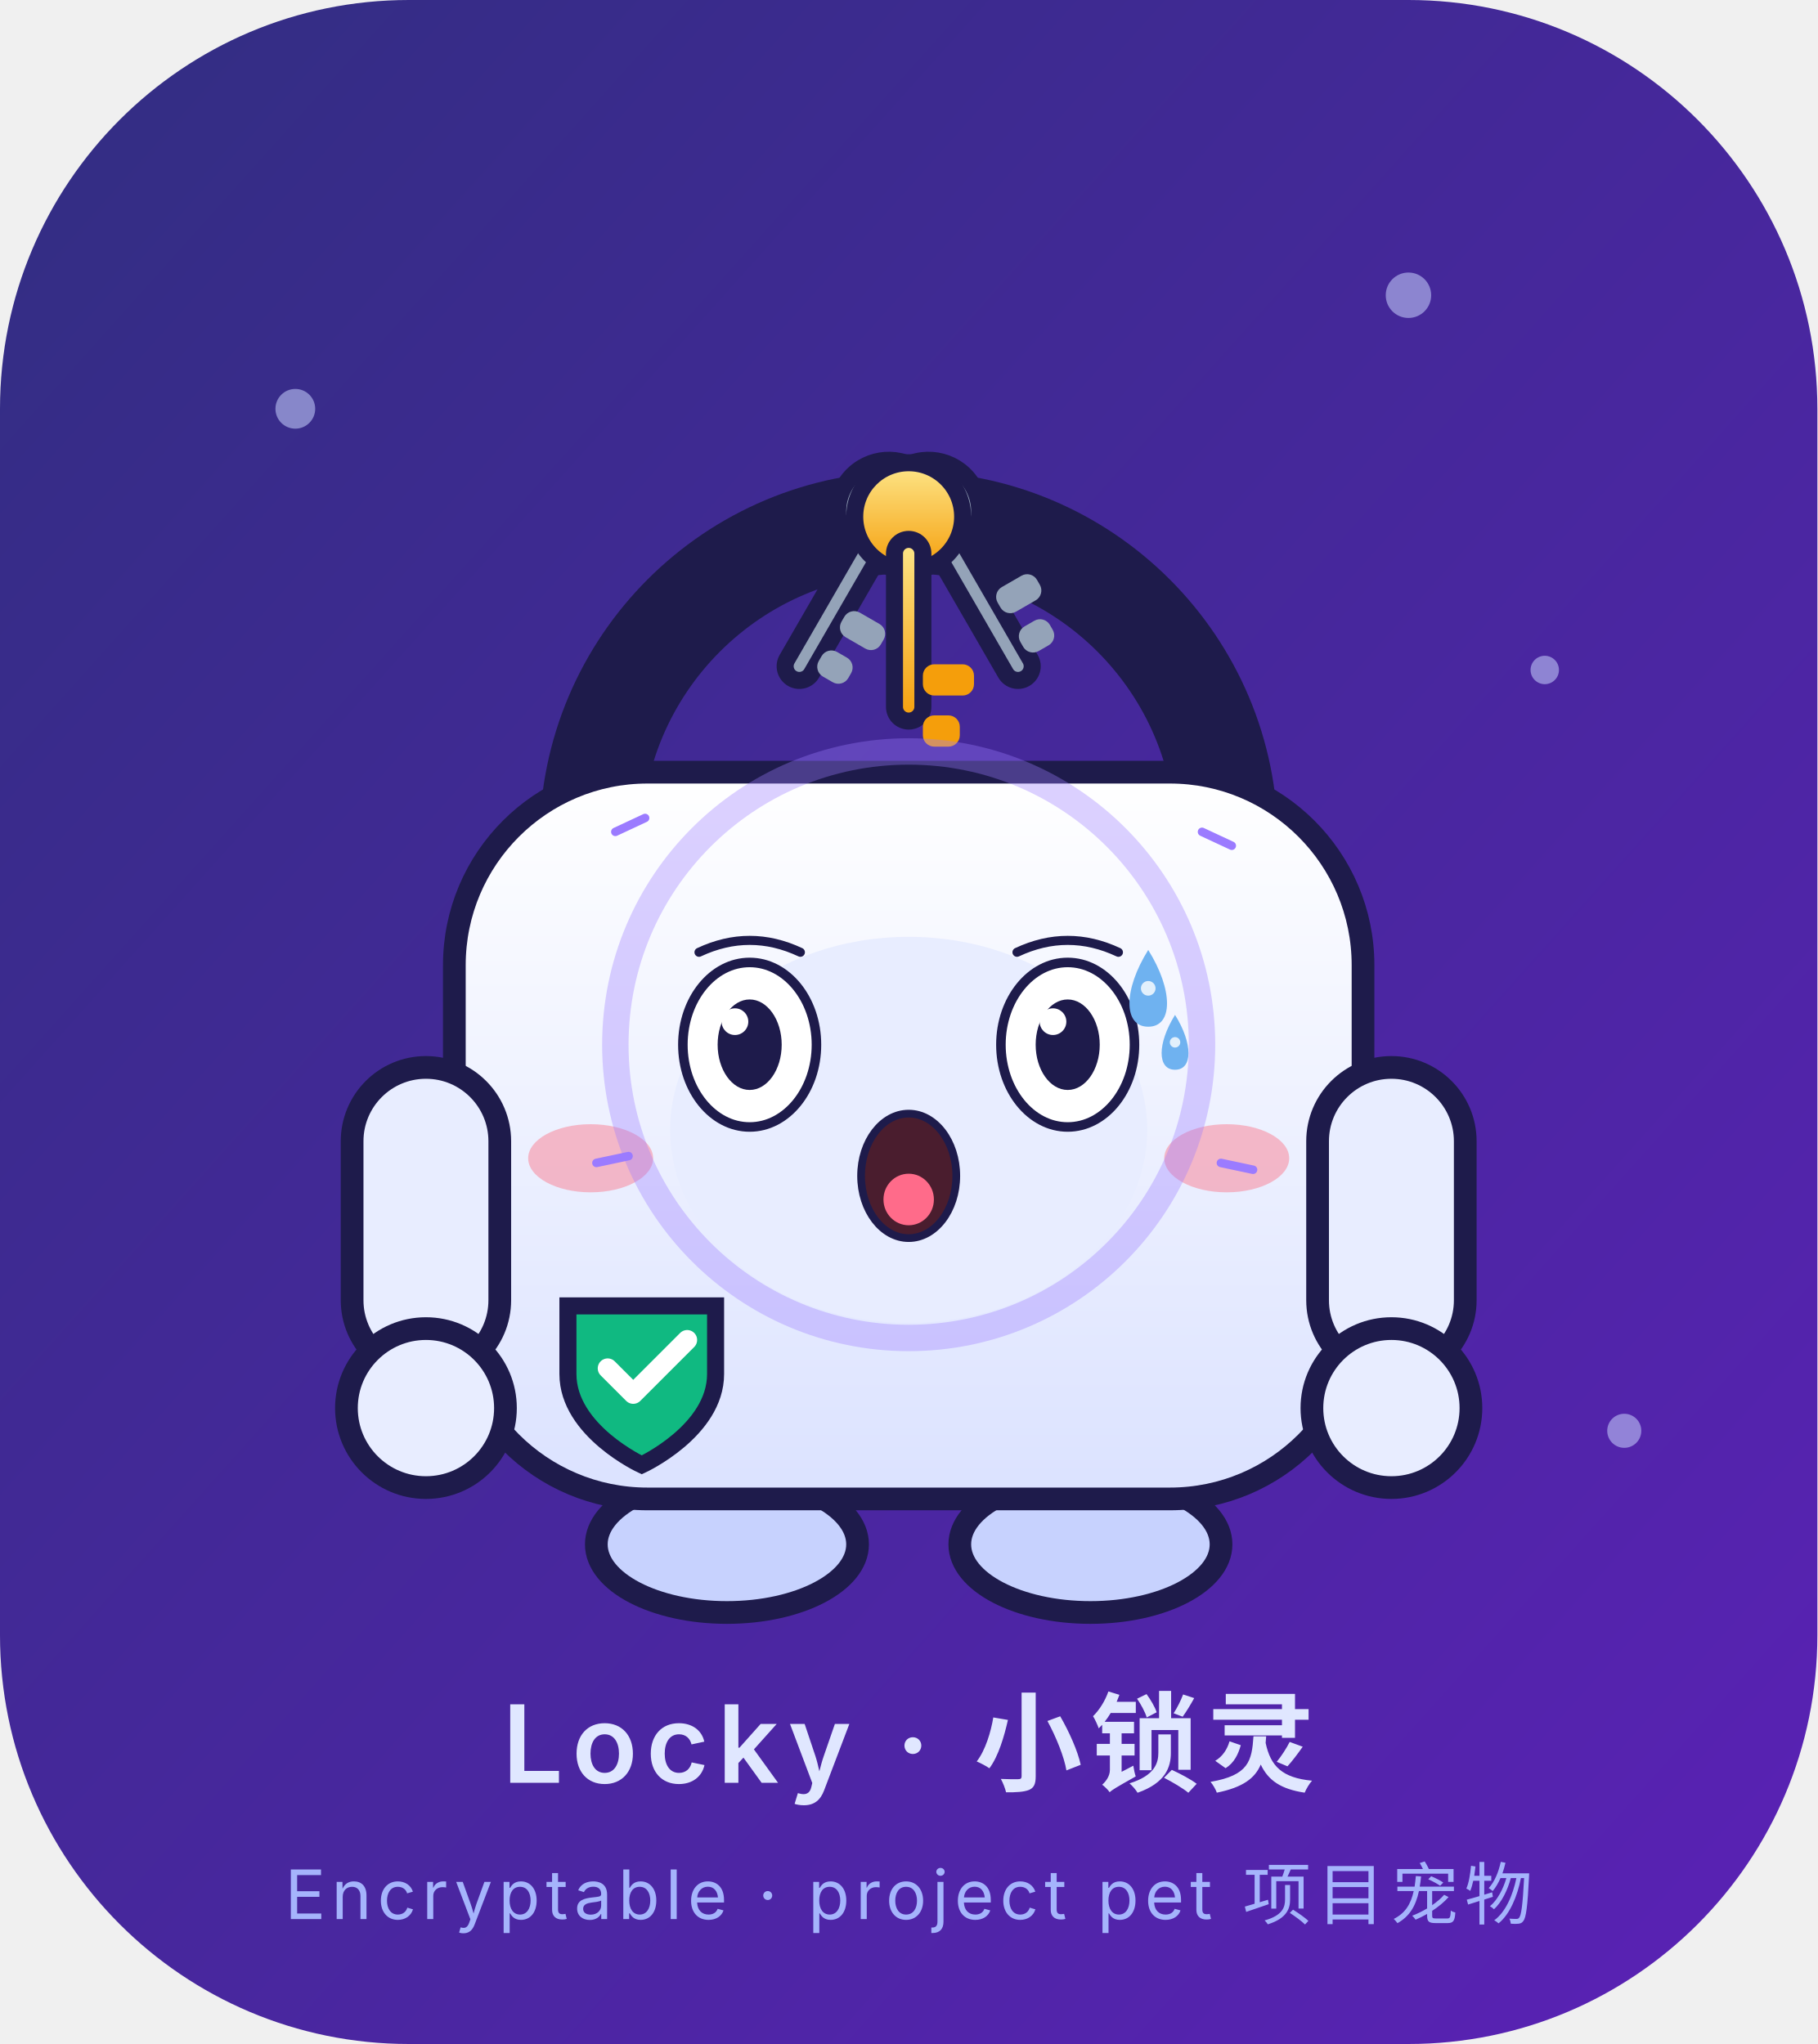
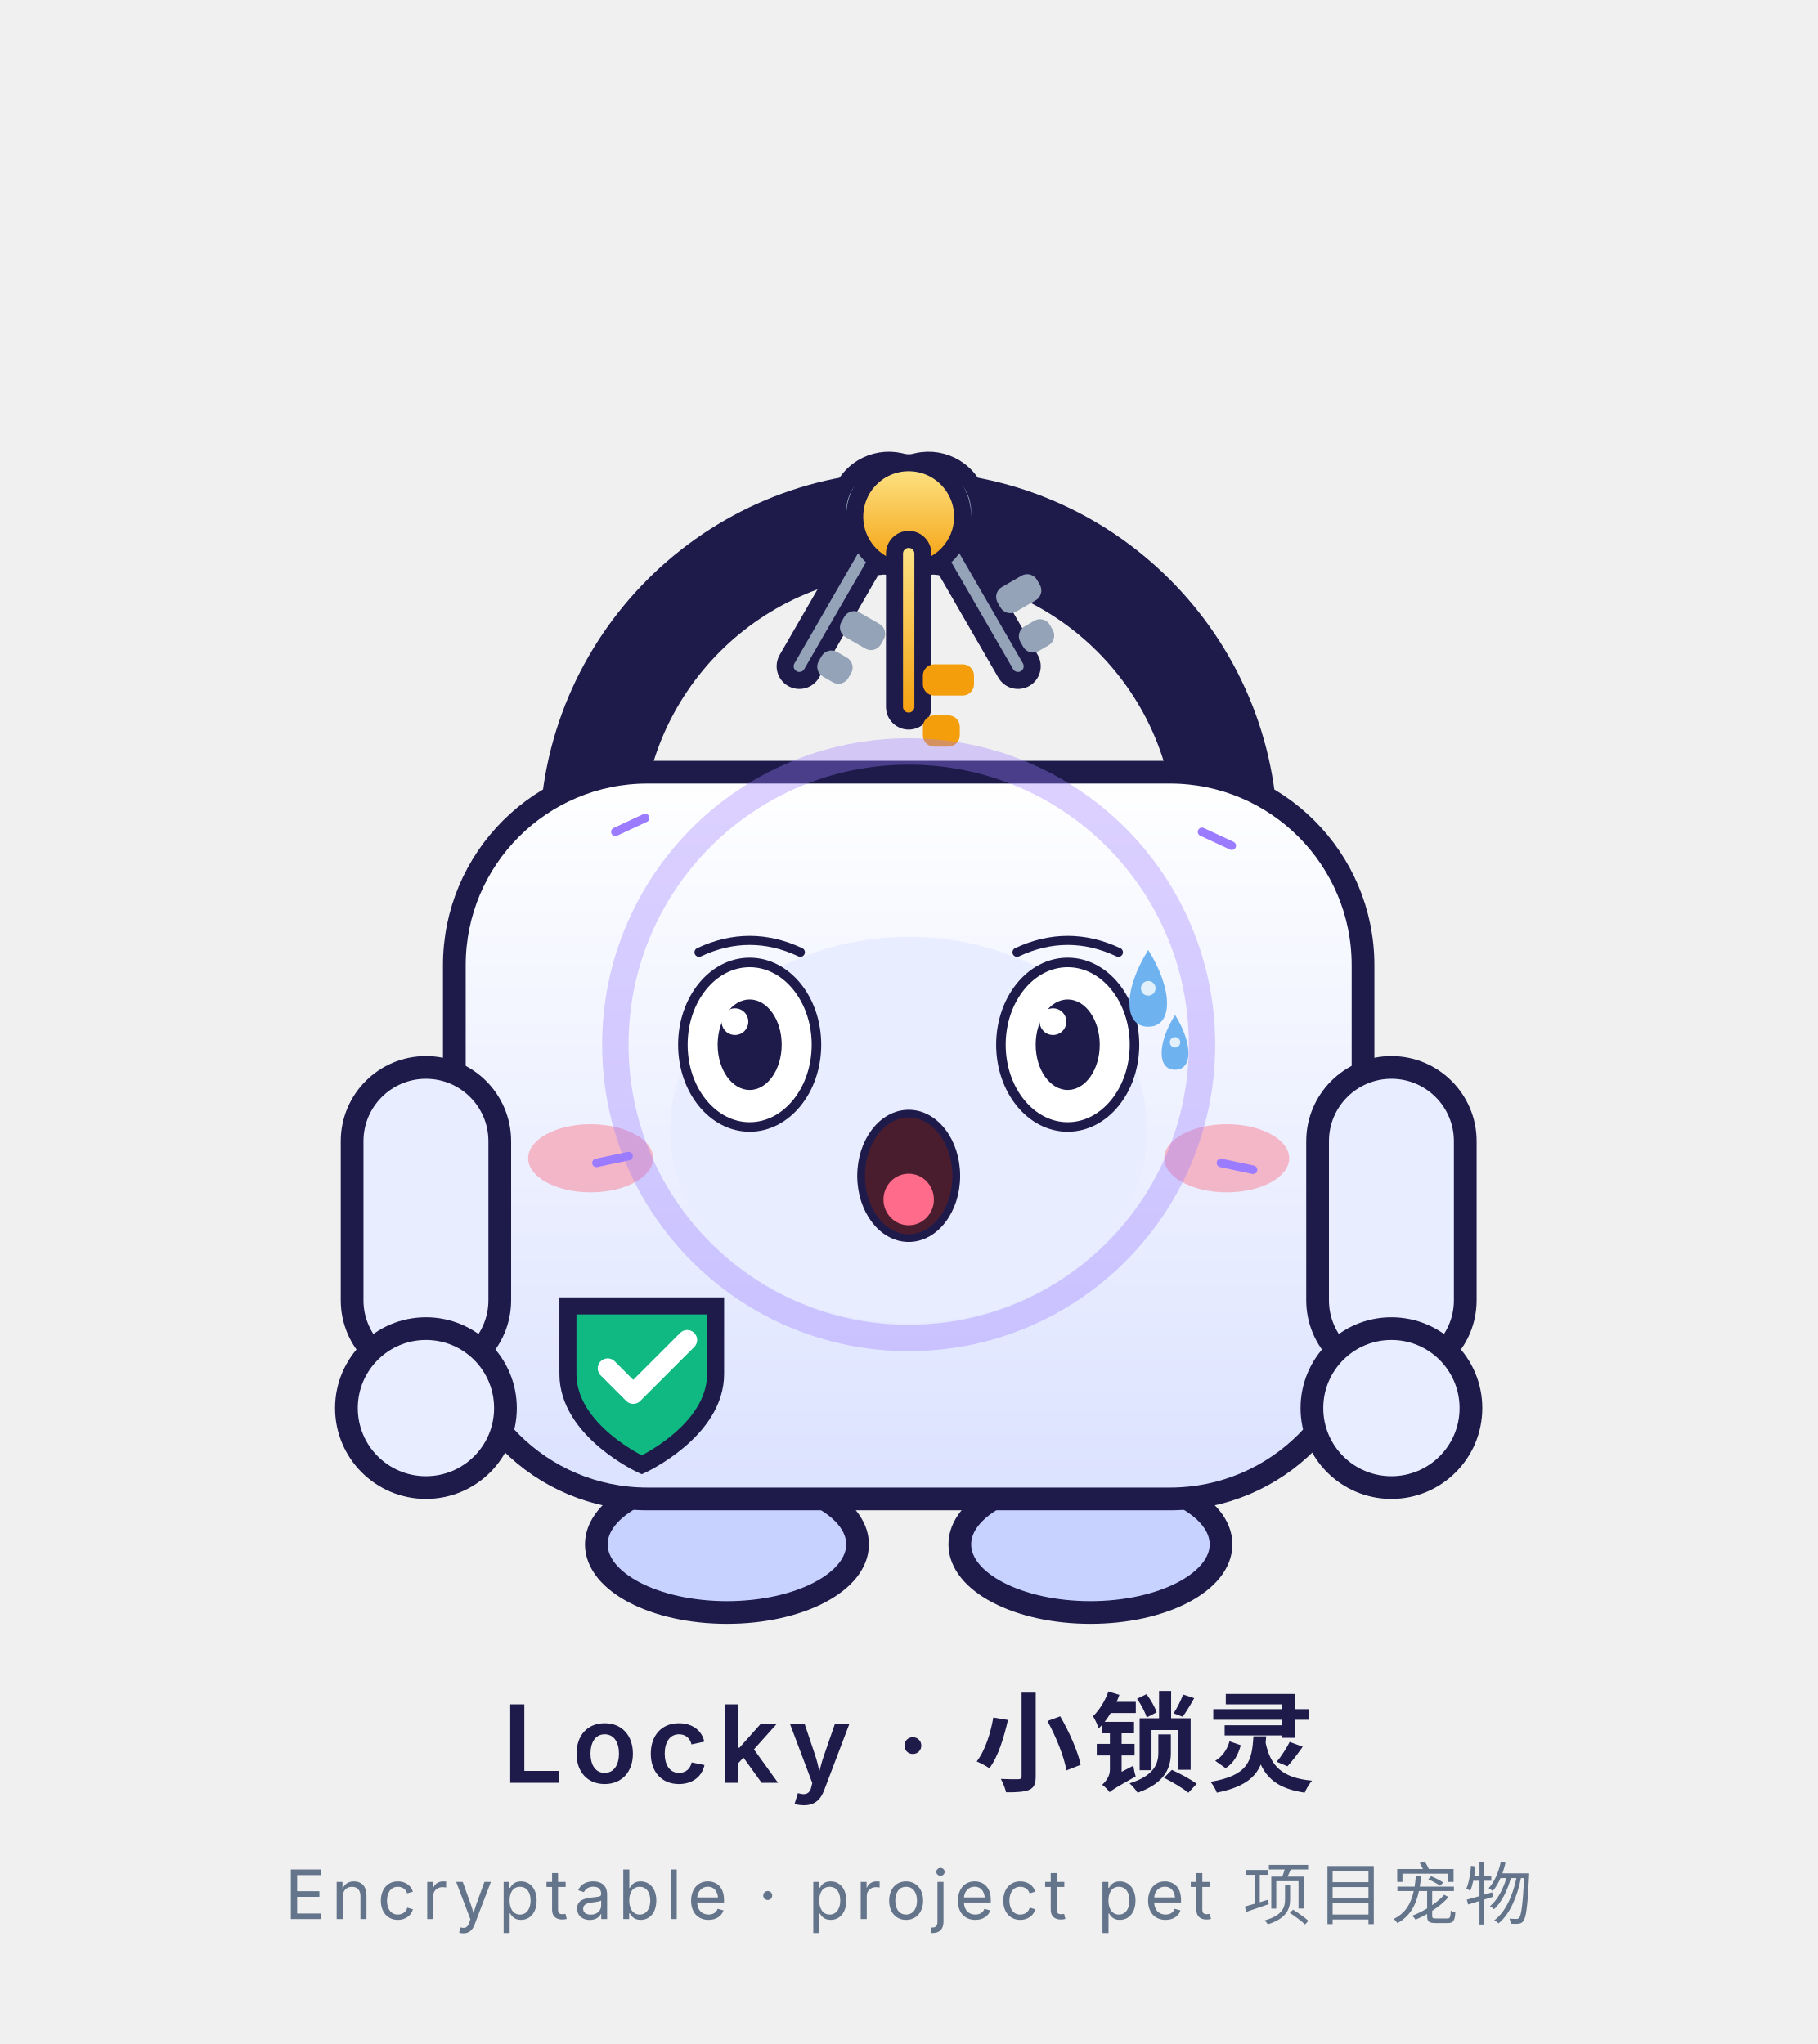
<svg xmlns="http://www.w3.org/2000/svg" viewBox="0 0 320 360" width="320" height="360" role="img" aria-label="Locky · 惊恐 Terrified">
  <style>
.ex-motion { animation: ex-tremble 0.18s ease-in-out infinite; transform-box: fill-box; transform-origin: 50% 50%; }
.ex-anim-tear { animation: ex-tear 1.8s ease-in infinite; transform-box: fill-box; transform-origin: center; }
.ex-anim-sweat { animation: ex-tear 1.5s ease-in infinite; transform-box: fill-box; transform-origin: center; }
.ex-anim-heart { animation: ex-heart 2.2s ease-out infinite; transform-box: fill-box; transform-origin: center; }
.ex-anim-spark { animation: ex-spark 1.9s ease-in-out infinite; transform-box: fill-box; transform-origin: center; }
.ex-anim-rain { animation: ex-rain 1.4s linear infinite; transform-box: fill-box; transform-origin: center; }
.ex-anim-confetti { animation: ex-confetti 2.4s linear infinite; transform-box: fill-box; transform-origin: center; }
.ex-anim-pulse { animation: ex-pulse 1.6s ease-in-out infinite; transform-box: fill-box; transform-origin: center; }
.ex-anim-knock { animation: ex-knock 0.55s ease-in-out infinite; transform-box: fill-box; transform-origin: center; }
.ex-anim-knockline { animation: ex-knockline 0.55s ease-out infinite; transform-box: fill-box; transform-origin: center; }
.ex-anim-palm { animation: ex-palm 0.9s ease-in-out infinite; transform-box: fill-box; transform-origin: center; }
.ex-anim-steam { animation: ex-steam 1.8s ease-out infinite; transform-box: fill-box; transform-origin: center; }
.ex-anim-shock { animation: ex-shock 0.5s ease-in-out infinite; transform-box: fill-box; transform-origin: center; }
.ex-anim-please { animation: ex-please 1.4s ease-in-out infinite; transform-box: fill-box; transform-origin: center; }
.ex-anim-drift { animation: ex-drift 4.5s ease-in-out infinite; transform-box: fill-box; transform-origin: center; }
@keyframes ex-tremble { 0%,100% { transform: translate(0,0); } 25% { transform: translate(-3.36px,1.85px); } 50% { transform: translate(3.36px,-1.85px); } 75% { transform: translate(-2.69px,1.85px); } }
@keyframes ex-tear { 0% { transform: translateY(0); opacity: 0; } 18% { opacity: 1; } 100% { transform: translateY(11.55px); opacity: 0; } }
@keyframes ex-heart { 0% { transform: translateY(0) scale(.65); opacity: 0; } 20% { opacity: 1; } 100% { transform: translateY(-18.9px) scale(1.15); opacity: 0; } }
@keyframes ex-spark { 0%,100% { transform: scale(.6) rotate(0deg); opacity: .3; } 50% { transform: scale(1.15) rotate(25deg); opacity: 1; } }
@keyframes ex-rain { 0% { transform: translateY(0); opacity: 0; } 20% { opacity: 1; } 100% { transform: translateY(12.6px); opacity: 0; } }
@keyframes ex-confetti { 0% { transform: translateY(-4px) rotate(0deg); opacity: 1; } 100% { transform: translateY(16.8px) rotate(200deg); opacity: 0; } }
@keyframes ex-pulse { 0%,100% { transform: scale(1); opacity: .35; } 50% { transform: scale(1.18); opacity: .7; } }
@keyframes ex-knock { 0%,100% { transform: translateX(4.73px); } 35% { transform: translateX(0); } }
@keyframes ex-knockline { 0%,100% { transform: scaleX(.6); opacity: .35; } 35% { transform: scaleX(1); opacity: 1; } }
@keyframes ex-palm { 0%,100% { transform: translateY(0) rotate(0deg); } 50% { transform: translateY(-1.26px) rotate(-4deg); } }
@keyframes ex-steam { 0% { transform: translateY(0); opacity: .7; } 100% { transform: translateY(-9.45px); opacity: 0; } }
@keyframes ex-shock { 0%,100% { transform: scaleX(.7); opacity: .4; } 50% { transform: scaleX(1.25); opacity: 1; } }
@keyframes ex-please { 0%,100% { transform: translateY(0); } 50% { transform: translateY(-1.89px); } }
@keyframes ex-drift { 0%,100% { transform: translateY(0); } 50% { transform: translateY(-2.1px); } }
@media (prefers-reduced-motion: reduce) {
  .ex-motion, [class*="ex-anim-"] { animation: none !important; }
}
</style>
  <g class="ex-motion ex-terrified">
    <g class="ex-base">
      <defs>
-         <linearGradient id="bg" x1="0" y1="0" x2="1" y2="1">
-           <stop offset="0" stop-color="#312E81" />
-           <stop offset="1" stop-color="#5B21B6" />
-         </linearGradient>
        <linearGradient id="body" x1="0" y1="0" x2="0" y2="1">
          <stop offset="0" stop-color="#FFFFFF" />
          <stop offset="1" stop-color="#DBE2FF" />
        </linearGradient>
        <linearGradient id="keyGold" x1="0" y1="0" x2="0" y2="1">
          <stop offset="0" stop-color="#FDE68A" />
          <stop offset="1" stop-color="#F59E0B" />
        </linearGradient>
      </defs>
-       <rect width="320" height="360" rx="72" fill="url(#bg)" />
-       <g opacity="0.55" fill="#C7D2FE">
-         <circle cx="52" cy="72" r="3.5" />
-         <circle cx="272" cy="118" r="2.5" />
-         <circle cx="248" cy="52" r="4" />
-         <circle cx="70" cy="228" r="2.5" />
-         <circle cx="286" cy="252" r="3" />
-       </g>
      <g transform="translate(0,-10)">
        <ellipse cx="128" cy="282" rx="23" ry="12" fill="#C7D2FE" stroke="#1E1B4B" stroke-width="4" />
        <ellipse cx="192" cy="282" rx="23" ry="12" fill="#C7D2FE" stroke="#1E1B4B" stroke-width="4" />
        <path d="M104 158 A56 56 0 0 1 216 158" fill="none" stroke="#1E1B4B" stroke-width="18" stroke-linecap="round" />
        <g transform="rotate(-30 160 94)">
          <circle cx="160" cy="101" r="9" fill="#94A3B8" stroke="#1E1B4B" stroke-width="3" />
          <rect x="157.5" y="105" width="5" height="30" rx="2.5" fill="#94A3B8" stroke="#1E1B4B" stroke-width="3" />
          <rect x="162.5" y="119" width="8" height="5" rx="2" fill="#94A3B8" />
          <rect x="162.5" y="127" width="6" height="5" rx="2" fill="#94A3B8" />
        </g>
        <g transform="rotate(30 160 94)">
          <circle cx="160" cy="101" r="9" fill="#94A3B8" stroke="#1E1B4B" stroke-width="3" />
          <rect x="157.5" y="105" width="5" height="30" rx="2.5" fill="#94A3B8" stroke="#1E1B4B" stroke-width="3" />
          <rect x="162.5" y="119" width="8" height="5" rx="2" fill="#94A3B8" />
          <rect x="162.5" y="127" width="6" height="5" rx="2" fill="#94A3B8" />
        </g>
        <g>
          <circle cx="160" cy="101" r="9.5" fill="url(#keyGold)" stroke="#1E1B4B" stroke-width="3" />
          <rect x="157.5" y="105" width="5" height="32" rx="2.5" fill="url(#keyGold)" stroke="#1E1B4B" stroke-width="3" />
          <rect x="162.5" y="127" width="9" height="5.5" rx="2" fill="#F59E0B" />
          <rect x="162.5" y="136" width="6.5" height="5.5" rx="2" fill="#F59E0B" />
        </g>
        <rect x="80" y="146" width="160" height="128" rx="34" fill="url(#body)" stroke="#1E1B4B" stroke-width="4" />
        <rect x="62" y="198" width="26" height="54" rx="13" fill="#E8EDFF" stroke="#1E1B4B" stroke-width="4" />
        <rect x="232" y="198" width="26" height="54" rx="13" fill="#E8EDFF" stroke="#1E1B4B" stroke-width="4" />
        <circle cx="75" cy="258" r="14" fill="#E8EDFF" stroke="#1E1B4B" stroke-width="4" />
        <circle cx="245" cy="258" r="14" fill="#E8EDFF" stroke="#1E1B4B" stroke-width="4" />
        <path d="M100 240 h26 v12 c0 10 -13 16 -13 16 s-13 -6 -13 -16 z" fill="#10B981" stroke="#1E1B4B" stroke-width="3" />
        <path d="M107 251 l4.5 4.5 l9.5 -9.5" fill="none" stroke="#FFFFFF" stroke-width="3.5" stroke-linecap="round" stroke-linejoin="round" />
        <ellipse cx="132" cy="194" rx="10" ry="13" fill="#1E1B4B" />
        <ellipse cx="188" cy="194" rx="10" ry="13" fill="#1E1B4B" />
        <circle cx="135.5" cy="189" r="3.2" fill="#FFFFFF" />
        <circle cx="184.5" cy="189" r="3.2" fill="#FFFFFF" />
        <ellipse cx="104" cy="214" rx="11" ry="6" fill="#FB7185" opacity="0.45" />
        <ellipse cx="216" cy="214" rx="11" ry="6" fill="#FB7185" opacity="0.45" />
        <circle cx="160" cy="214" r="10.5" fill="#1E1B4B" />
        <path d="M153.5 220 h13 l4 15 h-21 z" fill="#1E1B4B" />
      </g>
-       <text x="160" y="314" text-anchor="middle" font-family="ui-sans-serif,-apple-system,'Segoe UI','Noto Sans SC','Microsoft YaHei',sans-serif" font-size="19" font-weight="600" fill="#E0E7FF" letter-spacing="1.5">Locky · 小锁灵</text>
-       <text x="160" y="338" text-anchor="middle" font-family="ui-sans-serif,-apple-system,'Segoe UI','Noto Sans SC','Microsoft YaHei',sans-serif" font-size="12" fill="#A5B4FC" letter-spacing="1">Encryptable · project pet 项目宠物</text>
+       <text x="160" y="314" text-anchor="middle" font-family="ui-sans-serif,-apple-system,'Segoe UI','Noto Sans SC','Microsoft YaHei',sans-serif" font-size="19" font-weight="600" fill="#1E1B4B" letter-spacing="1.5">Locky · 小锁灵</text>
+       <text x="160" y="338" text-anchor="middle" font-family="ui-sans-serif,-apple-system,'Segoe UI','Noto Sans SC','Microsoft YaHei',sans-serif" font-size="12" fill="#64748B" letter-spacing="1">Encryptable · project pet 项目宠物</text>
    </g>
    <g class="ex-face">
      <ellipse cx="160" cy="199" rx="42" ry="34" fill="#E8EDFF" />
      <path d="M 123.08,167.72 Q 132,163.53 140.93,167.72" fill="none" stroke="#1E1B4B" stroke-width="1.6" stroke-linecap="round" />
      <path d="M 179.07,167.72 Q 188,163.53 196.93,167.72" fill="none" stroke="#1E1B4B" stroke-width="1.6" stroke-linecap="round" />
      <ellipse cx="132" cy="184" rx="11.76" ry="14.49" fill="#FFFFFF" stroke="#1E1B4B" stroke-width="1.68" />
      <ellipse cx="132" cy="184" rx="5.64" ry="7.97" fill="#1E1B4B" />
      <circle cx="129.41" cy="179.94" r="2.35" fill="#FFFFFF" />
      <ellipse cx="188" cy="184" rx="11.76" ry="14.49" fill="#FFFFFF" stroke="#1E1B4B" stroke-width="1.68" />
      <ellipse cx="188" cy="184" rx="5.64" ry="7.97" fill="#1E1B4B" />
      <circle cx="185.41" cy="179.94" r="2.35" fill="#FFFFFF" />
      <ellipse cx="160" cy="207.1" rx="8.38" ry="10.96" fill="#4A1D2E" stroke="#1E1B4B" stroke-width="1.36" />
      <ellipse cx="160" cy="211.26" rx="4.44" ry="4.54" fill="#FF6B8A" />
      <g transform="translate(0 0)">
        <path class="ex-anim-sweat" style="animation-delay:0.2s" d="M 202.18,167.31 C 206.59,174.36 206.59,180.83 202.18,180.83 C 197.77,180.83 197.77,174.36 202.18,167.31 Z" fill="#6FB2F0" />
        <circle cx="202.18" cy="174.07" r="1.29" fill="#FFFFFF" opacity=".8" />
      </g>
      <g transform="translate(0 0)">
        <path class="ex-anim-sweat" style="animation-delay:0.2s" d="M 206.9,178.75 C 210.05,183.79 210.05,188.41 206.9,188.41 C 203.75,188.41 203.75,183.79 206.9,178.75 Z" fill="#6FB2F0" />
        <circle cx="206.9" cy="183.58" r="0.92" fill="#FFFFFF" opacity=".8" />
      </g>
      <circle class="ex-anim-pulse" cx="160" cy="184" r="51.65" fill="none" stroke="#9B7BFF" stroke-width="4.65" opacity=".35" />
      <g transform="translate(108.35 146.51) rotate(-25)">
        <path class="ex-anim-shock" style="animation-delay:0.0s" d="M 0 0 L 5.78 0" stroke="#9B7BFF" stroke-width="1.5" stroke-linecap="round" />
      </g>
      <g transform="translate(211.65 146.51) rotate(25)">
        <path class="ex-anim-shock" style="animation-delay:0.08s" d="M 0 0 L 5.78 0" stroke="#9B7BFF" stroke-width="1.5" stroke-linecap="round" />
      </g>
      <g transform="translate(105.02 204.82) rotate(-12)">
        <path class="ex-anim-shock" style="animation-delay:0.16s" d="M 0 0 L 5.78 0" stroke="#9B7BFF" stroke-width="1.5" stroke-linecap="round" />
      </g>
      <g transform="translate(214.98 204.82) rotate(12)">
        <path class="ex-anim-shock" style="animation-delay:0.24s" d="M 0 0 L 5.78 0" stroke="#9B7BFF" stroke-width="1.5" stroke-linecap="round" />
      </g>
    </g>
  </g>
</svg>
